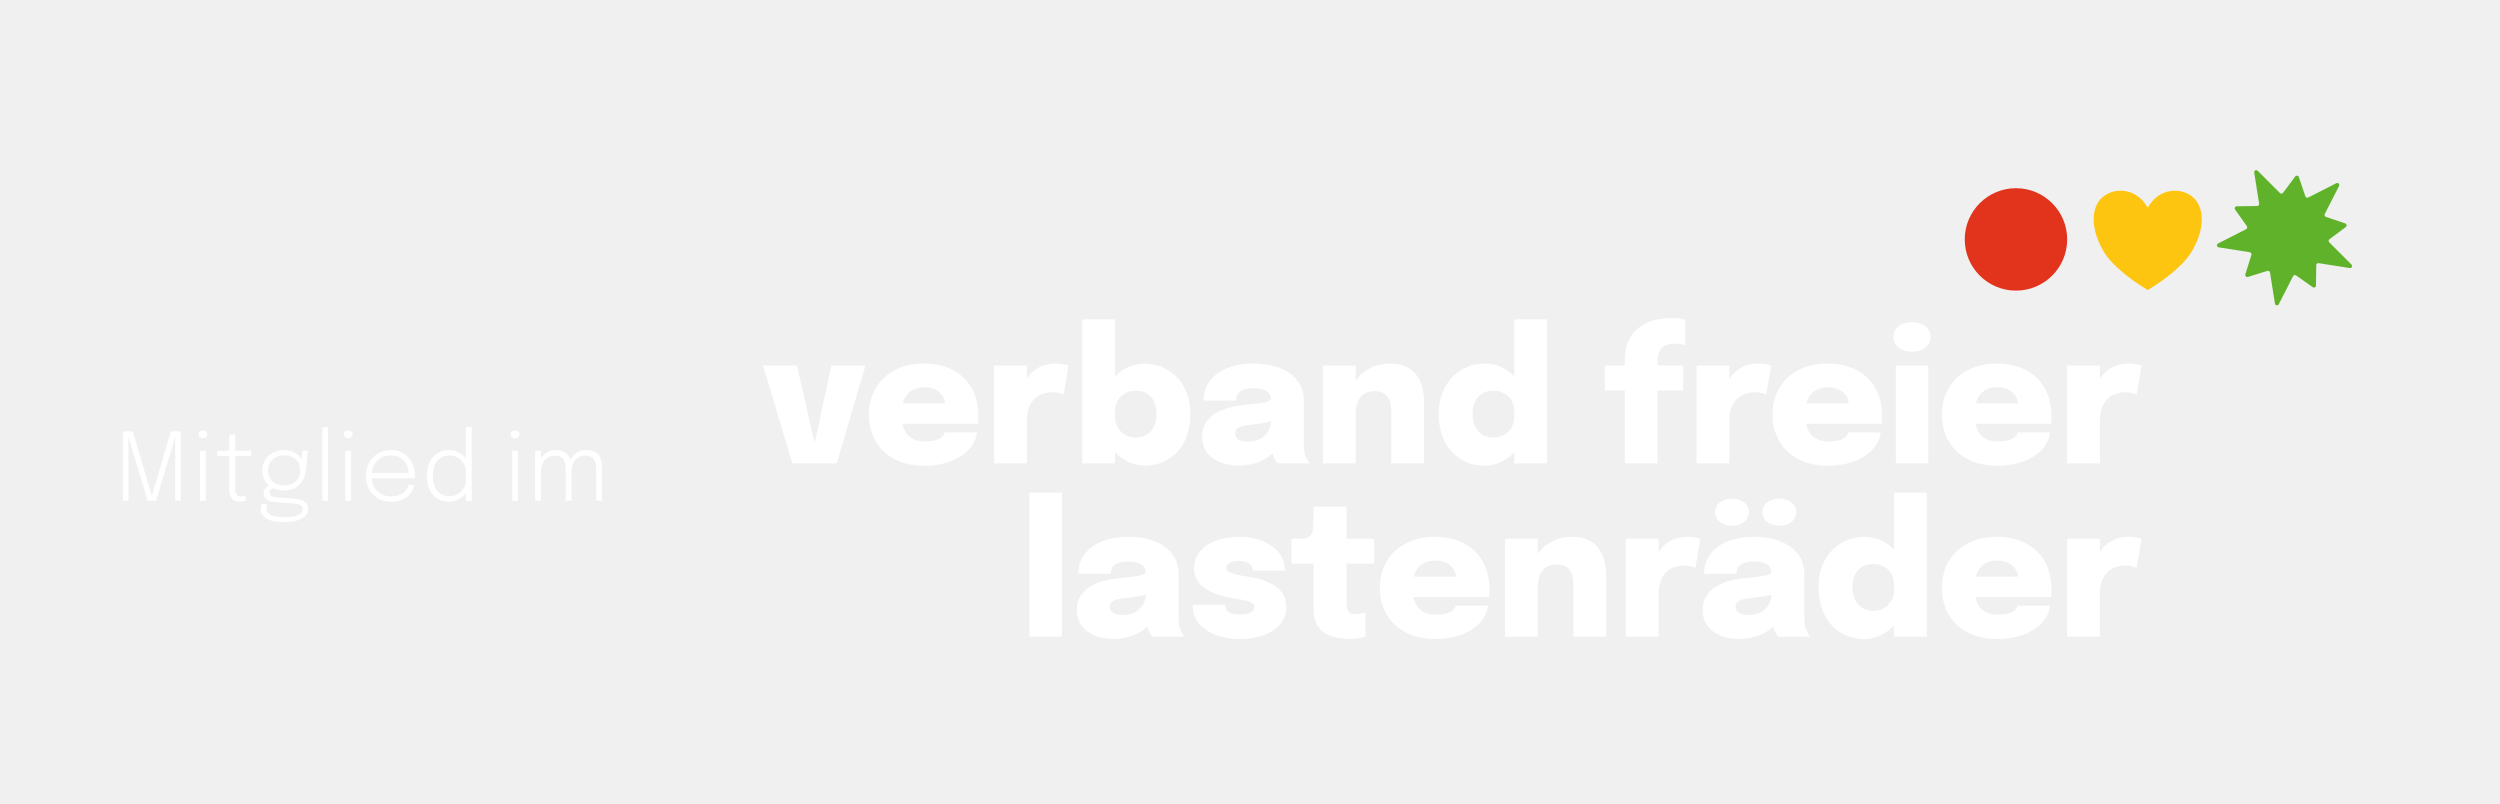
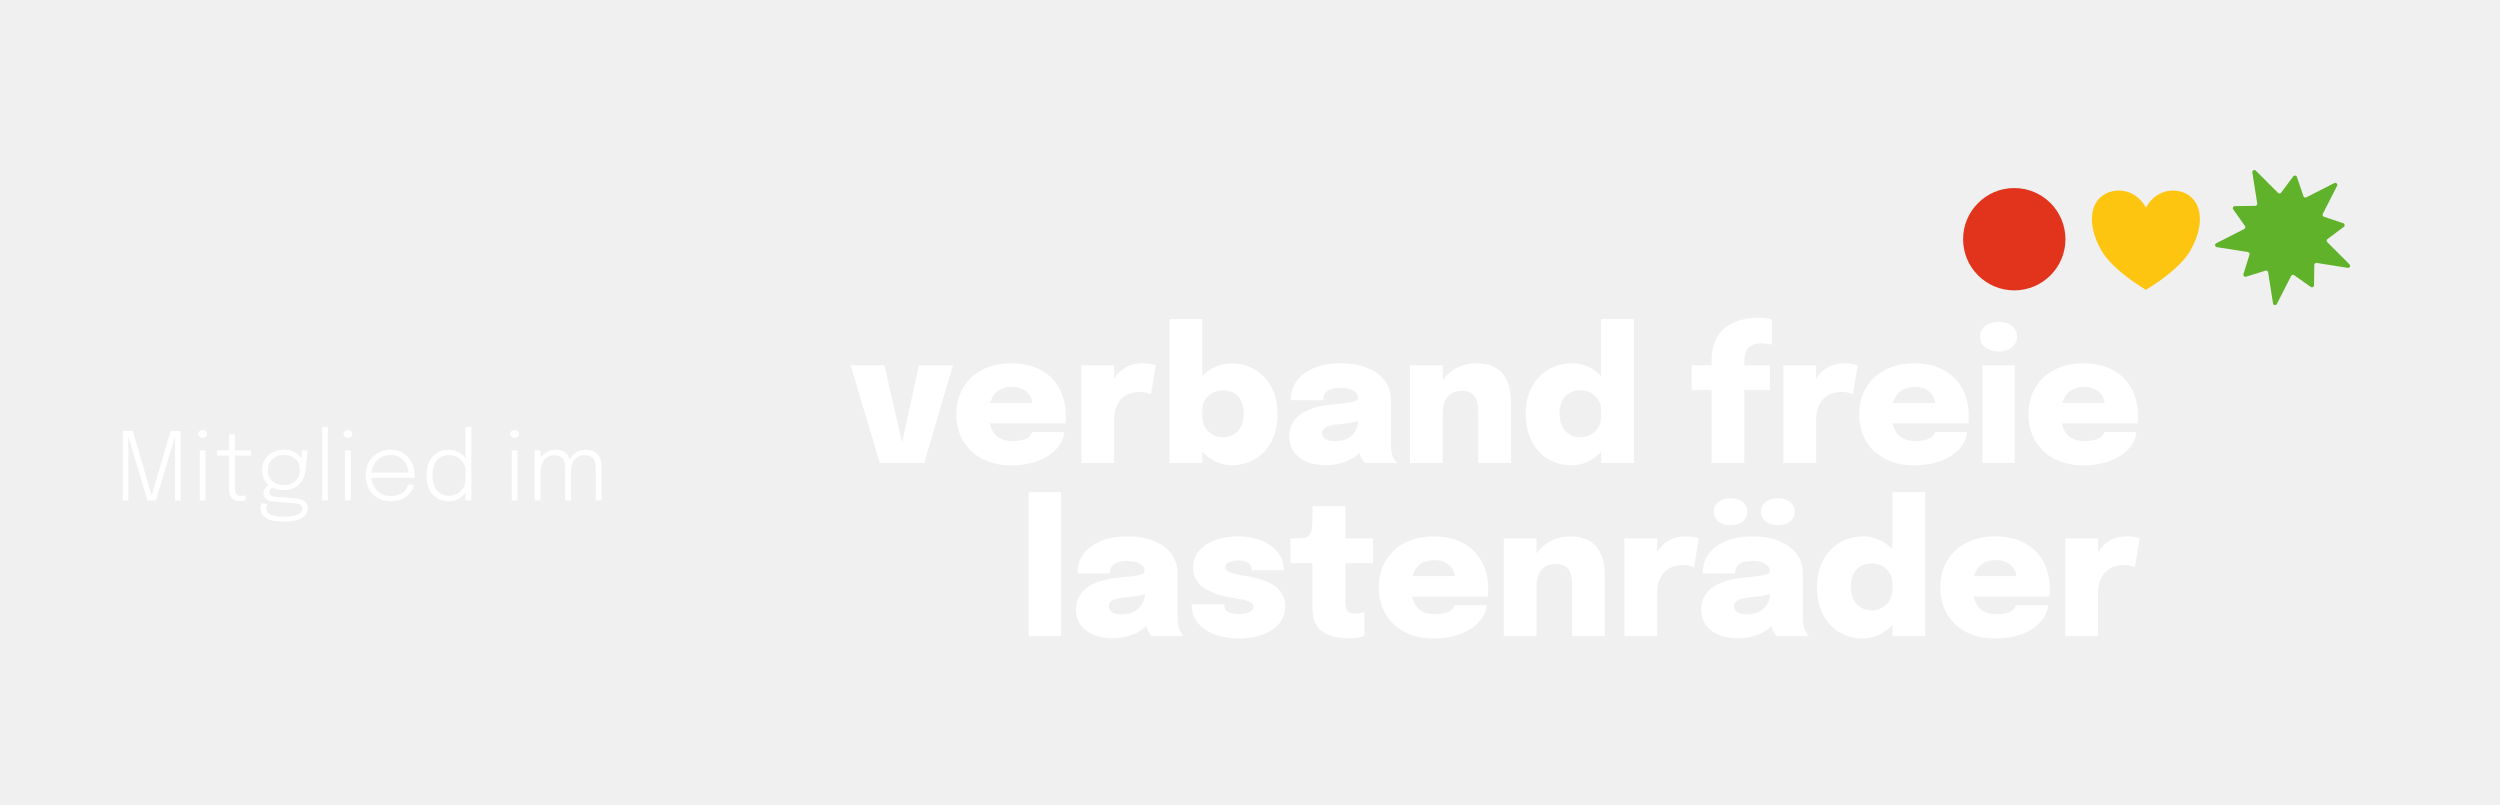
- <svg xmlns="http://www.w3.org/2000/svg" width="100%" height="100%" viewBox="0 0 4567 1467" version="1.1" xml:space="preserve" style="fill-rule:evenodd;clip-rule:evenodd;stroke-linejoin:round;stroke-miterlimit:2;">
-   <rect id="mitglied-verbandfreierlastenräder-b---negativ" x="0.68" y="0.226" width="4565.48" height="1465.83" style="fill:none;" />
-   <g transform="matrix(6.73787,0,0,6.73787,-2188.53,-3564.08)">
-     <g transform="matrix(49.9432,0,0,49.9432,531.292,654.595)">
+ <svg xmlns="http://www.w3.org/2000/svg" width="100%" height="100%" viewBox="0 0 1097 353" version="1.1" xml:space="preserve" style="fill-rule:evenodd;clip-rule:evenodd;stroke-linejoin:round;stroke-miterlimit:2;">
+   <rect id="mitglied-verbandfreierlastenräder-b---negativ" x="0.163" y="0.054" width="1095.72" height="351.798" style="fill:none;" />
+   <g transform="matrix(1.61709,0,0,1.61709,-525.248,-855.379)">
+     <g transform="matrix(49.9432,0,0,49.9432,555.215,654.595)">
      <path d="M0.564,-0.531l-0.185,-0l-0.091,0.421l-0.096,-0.421l-0.184,-0l0.159,0.531l0.241,-0l0.156,-0.531Z" style="fill:#fff;fill-rule:nonzero;" />
    </g>
-     <g transform="matrix(49.9432,0,0,49.9432,558.936,654.595)">
+     <g transform="matrix(49.9432,0,0,49.9432,582.859,654.595)">
      <path d="M0.616,-0.168l-0.176,-0c-0.003,0.022 -0.031,0.049 -0.105,0.049c-0.071,0 -0.111,-0.034 -0.124,-0.096l0.411,0c0.001,-0.008 0.002,-0.024 0.002,-0.042c-0,-0.173 -0.114,-0.285 -0.297,-0.285c-0.177,0 -0.298,0.111 -0.298,0.277c0,0.163 0.116,0.278 0.298,0.278c0.177,-0 0.28,-0.089 0.289,-0.181Zm-0.286,-0.245c0.074,0 0.108,0.044 0.113,0.087l-0.23,-0c0.015,-0.056 0.055,-0.087 0.117,-0.087Z" style="fill:#fff;fill-rule:nonzero;" />
    </g>
-     <g transform="matrix(49.9432,0,0,49.9432,591.524,654.595)">
+     <g transform="matrix(49.9432,0,0,49.9432,615.446,654.595)">
      <path d="M0.056,-0l0.178,-0l0,-0.238c0,-0.071 0.036,-0.148 0.141,-0.148c0.031,0 0.053,0.01 0.059,0.013l0.026,-0.157c-0.006,-0.003 -0.028,-0.012 -0.071,-0.012c-0.071,0 -0.123,0.032 -0.155,0.084l0,-0.073l-0.178,-0l-0,0.531Z" style="fill:#fff;fill-rule:nonzero;" />
    </g>
-     <g transform="matrix(49.9432,0,0,49.9432,615.446,654.595)">
+     <g transform="matrix(49.9432,0,0,49.9432,639.369,654.595)">
      <path d="M0.056,-0l0.178,-0l0,-0.061c0.042,0.045 0.098,0.073 0.161,0.073c0.133,0 0.248,-0.096 0.248,-0.281c0,-0.175 -0.12,-0.272 -0.248,-0.272c-0.063,-0 -0.119,0.025 -0.161,0.069l0,-0.31l-0.178,0l-0,0.782Zm0.29,-0.395c0.06,-0 0.113,0.037 0.113,0.126c0,0.09 -0.054,0.129 -0.113,0.129c-0.056,0 -0.112,-0.041 -0.112,-0.112l0,-0.034c0,-0.07 0.057,-0.109 0.112,-0.109Z" style="fill:#fff;fill-rule:nonzero;" />
    </g>
-     <g transform="matrix(49.9432,0,0,49.9432,649.033,654.595)">
+     <g transform="matrix(49.9432,0,0,49.9432,672.956,654.595)">
      <path d="M0.234,0.012c0.073,-0 0.141,-0.025 0.182,-0.067c0.001,0.004 0.002,0.008 0.004,0.013c0.007,0.02 0.019,0.036 0.025,0.042l0.174,0c-0.006,-0.006 -0.019,-0.024 -0.027,-0.048c-0.006,-0.021 -0.006,-0.048 -0.006,-0.077l-0,-0.218c-0,-0.135 -0.129,-0.199 -0.272,-0.199c-0.153,0 -0.272,0.07 -0.272,0.201l0.176,0c0,-0.045 0.032,-0.067 0.094,-0.067c0.059,-0 0.095,0.022 0.095,0.054l-0,0.001c-0,0.02 -0.034,0.025 -0.146,0.036c-0.116,0.011 -0.227,0.057 -0.227,0.172c0,0.1 0.084,0.157 0.2,0.157Zm0.051,-0.13c-0.047,-0 -0.072,-0.015 -0.072,-0.044c0,-0.031 0.028,-0.042 0.085,-0.048c0.036,-0.003 0.076,-0.009 0.111,-0.018c-0.007,0.08 -0.067,0.11 -0.124,0.11Z" style="fill:#fff;fill-rule:nonzero;" />
    </g>
-     <g transform="matrix(49.9432,0,0,49.9432,680.697,654.595)">
+     <g transform="matrix(49.9432,0,0,49.9432,704.62,654.595)">
      <path d="M0.056,-0l0.178,-0l-0,-0.272c-0,-0.073 0.034,-0.12 0.102,-0.12c0.078,-0 0.091,0.055 0.091,0.115l0,0.277l0.178,-0l0,-0.329c0,-0.126 -0.054,-0.213 -0.187,-0.213c-0.077,0 -0.144,0.035 -0.184,0.093l-0,-0.082l-0.178,-0l-0,0.531Z" style="fill:#fff;fill-rule:nonzero;" />
    </g>
-     <g transform="matrix(49.9432,0,0,49.9432,713.435,654.595)">
+     <g transform="matrix(49.9432,0,0,49.9432,737.358,654.595)">
      <path d="M0.278,0.013c0.063,-0 0.119,-0.029 0.161,-0.074l-0,0.061l0.178,-0l0,-0.782l-0.178,0l-0,0.31c-0.042,-0.044 -0.098,-0.07 -0.161,-0.07c-0.128,0 -0.249,0.098 -0.249,0.273c0,0.185 0.116,0.282 0.249,0.282Zm0.049,-0.153c-0.059,0 -0.114,-0.039 -0.114,-0.129c0,-0.089 0.055,-0.126 0.114,-0.126c0.055,-0 0.112,0.039 0.112,0.109l-0,0.034c-0,0.071 -0.056,0.112 -0.112,0.112Z" style="fill:#fff;fill-rule:nonzero;" />
    </g>
-     <g transform="matrix(49.9432,0,0,49.9432,759.383,654.595)">
+     <g transform="matrix(49.9432,0,0,49.9432,783.305,654.595)">
      <path d="M0.119,-0l0.178,-0l0,-0.396l0.139,-0l-0,-0.135l-0.139,-0l0,-0.022c0,-0.059 0.022,-0.097 0.095,-0.097c0.024,0 0.047,0.005 0.055,0.008l0,-0.136c-0.008,-0.004 -0.028,-0.011 -0.075,-0.011c-0.099,0 -0.253,0.037 -0.253,0.232l0,0.026l-0.108,-0l-0,0.135l0.108,-0l0,0.396Z" style="fill:#fff;fill-rule:nonzero;" />
    </g>
-     <g transform="matrix(49.9432,0,0,49.9432,782.007,654.595)">
+     <g transform="matrix(49.9432,0,0,49.9432,805.93,654.595)">
      <path d="M0.056,-0l0.178,-0l0,-0.238c0,-0.071 0.036,-0.148 0.141,-0.148c0.031,0 0.053,0.01 0.059,0.013l0.026,-0.157c-0.006,-0.003 -0.028,-0.012 -0.071,-0.012c-0.071,0 -0.123,0.032 -0.155,0.084l0,-0.073l-0.178,-0l-0,0.531Z" style="fill:#fff;fill-rule:nonzero;" />
    </g>
-     <g transform="matrix(49.9432,0,0,49.9432,803.932,654.595)">
+     <g transform="matrix(49.9432,0,0,49.9432,827.855,654.595)">
      <path d="M0.616,-0.168l-0.176,-0c-0.003,0.022 -0.031,0.049 -0.105,0.049c-0.071,0 -0.111,-0.034 -0.124,-0.096l0.411,0c0.001,-0.008 0.002,-0.024 0.002,-0.042c-0,-0.173 -0.114,-0.285 -0.297,-0.285c-0.177,0 -0.298,0.111 -0.298,0.277c0,0.163 0.116,0.278 0.298,0.278c0.177,-0 0.28,-0.089 0.289,-0.181Zm-0.286,-0.245c0.074,0 0.108,0.044 0.113,0.087l-0.23,-0c0.015,-0.056 0.055,-0.087 0.117,-0.087Z" style="fill:#fff;fill-rule:nonzero;" />
    </g>
-     <g transform="matrix(49.9432,0,0,49.9432,836.52,654.595)">
+     <g transform="matrix(49.9432,0,0,49.9432,860.443,654.595)">
      <path d="M0.134,-0.606c0.053,0 0.1,-0.028 0.1,-0.08c0,-0.052 -0.047,-0.081 -0.1,-0.081c-0.054,0 -0.101,0.029 -0.101,0.081c0,0.051 0.047,0.08 0.101,0.08Zm-0.088,0.606l0.176,-0l0,-0.531l-0.176,-0l-0,0.531Z" style="fill:#fff;fill-rule:nonzero;" />
    </g>
-     <g transform="matrix(49.9432,0,0,49.9432,849.855,654.595)">
+     <g transform="matrix(49.9432,0,0,49.9432,873.777,654.595)">
      <path d="M0.616,-0.168l-0.176,-0c-0.003,0.022 -0.031,0.049 -0.105,0.049c-0.071,0 -0.111,-0.034 -0.124,-0.096l0.411,0c0.001,-0.008 0.002,-0.024 0.002,-0.042c-0,-0.173 -0.114,-0.285 -0.297,-0.285c-0.177,0 -0.298,0.111 -0.298,0.277c0,0.163 0.116,0.278 0.298,0.278c0.177,-0 0.28,-0.089 0.289,-0.181Zm-0.286,-0.245c0.074,0 0.108,0.044 0.113,0.087l-0.23,-0c0.015,-0.056 0.055,-0.087 0.117,-0.087Z" style="fill:#fff;fill-rule:nonzero;" />
-     </g>
-     <g transform="matrix(49.9432,0,0,49.9432,882.443,654.595)">
-       <path d="M0.056,-0l0.178,-0l0,-0.238c0,-0.071 0.036,-0.148 0.141,-0.148c0.031,0 0.053,0.01 0.059,0.013l0.026,-0.157c-0.006,-0.003 -0.028,-0.012 -0.071,-0.012c-0.071,0 -0.123,0.032 -0.155,0.084l0,-0.073l-0.178,-0l-0,0.531Z" style="fill:#fff;fill-rule:nonzero;" />
    </g>
    <g transform="matrix(49.9432,0,0,49.9432,600.788,701.572)">
      <rect x="0.063" y="-0.782" width="0.176" height="0.782" style="fill:#fff;fill-rule:nonzero;" />
    </g>
    <g transform="matrix(49.9432,0,0,49.9432,615.072,701.572)">
      <path d="M0.234,0.012c0.073,-0 0.141,-0.025 0.182,-0.067c0.001,0.004 0.002,0.008 0.004,0.013c0.007,0.02 0.019,0.036 0.025,0.042l0.174,0c-0.006,-0.006 -0.019,-0.024 -0.027,-0.048c-0.006,-0.021 -0.006,-0.048 -0.006,-0.077l-0,-0.218c-0,-0.135 -0.129,-0.199 -0.272,-0.199c-0.153,0 -0.272,0.07 -0.272,0.201l0.176,0c0,-0.045 0.032,-0.067 0.094,-0.067c0.059,-0 0.095,0.022 0.095,0.054l-0,0.001c-0,0.02 -0.034,0.025 -0.146,0.036c-0.116,0.011 -0.227,0.057 -0.227,0.172c0,0.1 0.084,0.157 0.2,0.157Zm0.051,-0.13c-0.047,-0 -0.072,-0.015 -0.072,-0.044c0,-0.031 0.028,-0.042 0.085,-0.048c0.036,-0.003 0.076,-0.009 0.111,-0.018c-0.007,0.08 -0.067,0.11 -0.124,0.11Z" style="fill:#fff;fill-rule:nonzero;" />
    </g>
    <g transform="matrix(49.9432,0,0,49.9432,646.736,701.572)">
      <path d="M0.282,0.013c0.122,-0 0.255,-0.048 0.255,-0.176c-0,-0.121 -0.135,-0.151 -0.218,-0.164c-0.063,-0.01 -0.108,-0.021 -0.108,-0.047c-0,-0.029 0.043,-0.037 0.072,-0.037c0.034,-0 0.071,0.014 0.071,0.048l0,0.005l0.175,0l0,-0.006c0,-0.11 -0.117,-0.178 -0.245,-0.178c-0.134,0 -0.248,0.059 -0.248,0.171c0,0.11 0.122,0.148 0.216,0.163c0.08,0.013 0.112,0.021 0.112,0.05c0,0.028 -0.043,0.038 -0.077,0.038c-0.05,0 -0.081,-0.013 -0.081,-0.047l0,-0.006l-0.177,0l0,0.007c0,0.12 0.128,0.179 0.253,0.179Z" style="fill:#fff;fill-rule:nonzero;" />
    </g>
    <g transform="matrix(49.9432,0,0,49.9432,674.404,701.572)">
      <path d="M0.334,0.012c0.036,0 0.064,-0.007 0.079,-0.013l-0,-0.131c-0.01,0.004 -0.033,0.01 -0.056,0.01c-0.042,-0 -0.047,-0.031 -0.047,-0.074l0,-0.2l0.15,-0l0,-0.135l-0.15,-0l0,-0.175l-0.179,0l0,0.049c0,0.12 -0.009,0.126 -0.102,0.126l-0.018,-0l-0,0.135l0.12,-0l0,0.248c0,0.142 0.116,0.16 0.203,0.16Z" style="fill:#fff;fill-rule:nonzero;" />
    </g>
    <g transform="matrix(49.9432,0,0,49.9432,697.478,701.572)">
      <path d="M0.616,-0.168l-0.176,-0c-0.003,0.022 -0.031,0.049 -0.105,0.049c-0.071,0 -0.111,-0.034 -0.124,-0.096l0.411,0c0.001,-0.008 0.002,-0.024 0.002,-0.042c-0,-0.173 -0.114,-0.285 -0.297,-0.285c-0.177,0 -0.298,0.111 -0.298,0.277c0,0.163 0.116,0.278 0.298,0.278c0.177,-0 0.28,-0.089 0.289,-0.181Zm-0.286,-0.245c0.074,0 0.108,0.044 0.113,0.087l-0.23,-0c0.015,-0.056 0.055,-0.087 0.117,-0.087Z" style="fill:#fff;fill-rule:nonzero;" />
    </g>
    <g transform="matrix(49.9432,0,0,49.9432,730.066,701.572)">
      <path d="M0.056,-0l0.178,-0l-0,-0.272c-0,-0.073 0.034,-0.12 0.102,-0.12c0.078,-0 0.091,0.055 0.091,0.115l0,0.277l0.178,-0l0,-0.329c0,-0.126 -0.054,-0.213 -0.187,-0.213c-0.077,0 -0.144,0.035 -0.184,0.093l-0,-0.082l-0.178,-0l-0,0.531Z" style="fill:#fff;fill-rule:nonzero;" />
    </g>
    <g transform="matrix(49.9432,0,0,49.9432,762.804,701.572)">
      <path d="M0.056,-0l0.178,-0l0,-0.238c0,-0.071 0.036,-0.148 0.141,-0.148c0.031,0 0.053,0.01 0.059,0.013l0.026,-0.157c-0.006,-0.003 -0.028,-0.012 -0.071,-0.012c-0.071,0 -0.123,0.032 -0.155,0.084l0,-0.073l-0.178,-0l-0,0.531Z" style="fill:#fff;fill-rule:nonzero;" />
    </g>
    <g transform="matrix(49.9432,0,0,49.9432,784.729,701.572)">
      <path d="M0.194,-0.602c0.048,0 0.091,-0.026 0.091,-0.074c0,-0.047 -0.043,-0.073 -0.091,-0.073c-0.049,-0 -0.092,0.026 -0.092,0.073c0,0.048 0.043,0.074 0.092,0.074Zm0.257,0c0.048,0 0.091,-0.026 0.091,-0.074c0,-0.047 -0.043,-0.073 -0.091,-0.073c-0.049,-0 -0.092,0.026 -0.092,0.073c0,0.048 0.043,0.074 0.092,0.074Zm-0.217,0.614c0.073,-0 0.141,-0.025 0.182,-0.067c0.001,0.004 0.002,0.008 0.004,0.013c0.007,0.02 0.019,0.036 0.025,0.042l0.174,-0c-0.006,-0.006 -0.019,-0.024 -0.027,-0.048c-0.006,-0.021 -0.006,-0.048 -0.006,-0.077l-0,-0.218c-0,-0.135 -0.129,-0.199 -0.272,-0.199c-0.153,0 -0.272,0.07 -0.272,0.201l0.176,0c0,-0.045 0.032,-0.067 0.094,-0.067c0.059,-0 0.095,0.022 0.095,0.054l-0,0.001c-0,0.02 -0.034,0.025 -0.146,0.036c-0.116,0.011 -0.227,0.057 -0.227,0.172c0,0.1 0.084,0.157 0.2,0.157Zm0.051,-0.13c-0.047,-0 -0.072,-0.015 -0.072,-0.044c0,-0.031 0.028,-0.042 0.085,-0.048c0.036,-0.003 0.076,-0.009 0.111,-0.018c-0.007,0.08 -0.067,0.11 -0.124,0.11Z" style="fill:#fff;fill-rule:nonzero;" />
    </g>
    <g transform="matrix(49.9432,0,0,49.9432,816.393,701.572)">
      <path d="M0.278,0.013c0.063,-0 0.119,-0.029 0.161,-0.074l-0,0.061l0.178,-0l0,-0.782l-0.178,0l-0,0.31c-0.042,-0.044 -0.098,-0.07 -0.161,-0.07c-0.128,0 -0.249,0.098 -0.249,0.273c0,0.185 0.116,0.282 0.249,0.282Zm0.049,-0.153c-0.059,0 -0.114,-0.039 -0.114,-0.129c0,-0.089 0.055,-0.126 0.114,-0.126c0.055,-0 0.112,0.039 0.112,0.109l-0,0.034c-0,0.071 -0.056,0.112 -0.112,0.112Z" style="fill:#fff;fill-rule:nonzero;" />
    </g>
    <g transform="matrix(49.9432,0,0,49.9432,849.855,701.572)">
      <path d="M0.616,-0.168l-0.176,-0c-0.003,0.022 -0.031,0.049 -0.105,0.049c-0.071,0 -0.111,-0.034 -0.124,-0.096l0.411,0c0.001,-0.008 0.002,-0.024 0.002,-0.042c-0,-0.173 -0.114,-0.285 -0.297,-0.285c-0.177,0 -0.298,0.111 -0.298,0.277c0,0.163 0.116,0.278 0.298,0.278c0.177,-0 0.28,-0.089 0.289,-0.181Zm-0.286,-0.245c0.074,0 0.108,0.044 0.113,0.087l-0.23,-0c0.015,-0.056 0.055,-0.087 0.117,-0.087Z" style="fill:#fff;fill-rule:nonzero;" />
    </g>
    <g transform="matrix(49.9432,0,0,49.9432,882.443,701.572)">
      <path d="M0.056,-0l0.178,-0l0,-0.238c0,-0.071 0.036,-0.148 0.141,-0.148c0.031,0 0.053,0.01 0.059,0.013l0.026,-0.157c-0.006,-0.003 -0.028,-0.012 -0.071,-0.012c-0.071,0 -0.123,0.032 -0.155,0.084l0,-0.073l-0.178,-0l-0,0.531Z" style="fill:#fff;fill-rule:nonzero;" />
    </g>
  </g>
  <g>
-     <path d="M3776.32,437.355c-0,-51.671 -41.89,-93.56 -93.561,-93.56c-51.668,-0 -93.557,41.889 -93.557,93.56c0,51.672 41.889,93.561 93.557,93.561c51.671,-0 93.561,-41.889 93.561,-93.561" style="fill:#e2341d;" />
-     <path d="M3923.43,379.527c20.778,-37.594 62.333,-37.594 83.111,-18.797c20.779,18.797 20.779,56.39 0,93.984c-14.544,28.195 -51.944,56.39 -83.111,75.187c-31.166,-18.797 -68.566,-46.992 -83.11,-75.187c-20.778,-37.594 -20.778,-75.187 -0,-93.984c20.778,-18.797 62.333,-18.797 83.11,18.797Z" style="fill:#fdc50f;" />
-     <path d="M4273,339.723l-26.125,51.25c-1.037,2.038 -0.028,4.517 2.136,5.253l35.286,11.952c2.856,0.968 3.457,4.751 1.037,6.556l-29.875,22.3c-1.833,1.363 -2.024,4.039 -0.409,5.653l40.655,40.655c2.568,2.569 0.349,6.919 -3.234,6.351l-56.809,-8.975c-2.256,-0.358 -4.304,1.368 -4.336,3.653l-0.489,37.272c-0.037,3.015 -3.447,4.751 -5.913,3.011l-30.419,-21.51c-1.861,-1.321 -4.467,-0.679 -5.505,1.359l-26.124,51.254c-1.652,3.233 -6.477,2.466 -7.045,-1.122l-8.975,-56.79c-0.358,-2.257 -2.633,-3.676 -4.815,-2.996l-35.588,11.073c-2.885,0.898 -5.593,-1.81 -4.695,-4.695l11.073,-35.583c0.68,-2.183 -0.735,-4.462 -2.991,-4.816l-56.796,-8.98c-3.587,-0.563 -4.355,-5.392 -1.121,-7.039l51.259,-26.13c2.033,-1.037 2.675,-3.638 1.354,-5.504l-21.505,-30.419c-1.745,-2.466 -0.009,-5.876 3.01,-5.914l37.273,-0.488c2.28,-0.028 4.006,-2.08 3.652,-4.336l-8.979,-56.805c-0.568,-3.587 3.787,-5.802 6.35,-3.234l40.656,40.651c1.619,1.619 4.289,1.424 5.657,-0.405l22.296,-29.879c1.81,-2.42 5.588,-1.82 6.556,1.042l11.952,35.281c0.735,2.164 3.22,3.173 5.258,2.136l51.244,-26.12c3.239,-1.652 6.691,1.805 5.044,5.038" style="fill:#61b22b;" />
+     <path d="M906.317,104.965c-0,-12.401 -10.054,-22.454 -22.455,-22.454c-12.4,-0 -22.453,10.053 -22.453,22.454c-0,12.401 10.053,22.455 22.453,22.455c12.401,-0 22.455,-10.054 22.455,-22.455" style="fill:#e2341d;" />
+     <path d="M941.622,91.086c4.987,-9.022 14.96,-9.022 19.947,-4.511c4.987,4.511 4.987,13.534 -0,22.556c-3.491,6.767 -12.467,13.534 -19.947,18.045c-7.48,-4.511 -16.456,-11.278 -19.946,-18.045c-4.987,-9.022 -4.987,-18.045 -0,-22.556c4.986,-4.511 14.96,-4.511 19.946,4.511Z" style="fill:#fdc50f;" />
+     <path d="M1025.52,81.534l-6.27,12.299c-0.249,0.49 -0.007,1.085 0.512,1.261l8.469,2.869c0.685,0.232 0.829,1.14 0.249,1.573l-7.17,5.352c-0.44,0.327 -0.486,0.969 -0.098,1.357l9.757,9.757c0.616,0.617 0.083,1.661 -0.776,1.524l-13.635,-2.154c-0.541,-0.086 -1.032,0.329 -1.04,0.877l-0.118,8.945c-0.008,0.724 -0.827,1.14 -1.419,0.723l-7.3,-5.162c-0.447,-0.318 -1.072,-0.163 -1.321,0.326l-6.27,12.301c-0.397,0.776 -1.555,0.591 -1.691,-0.269l-2.154,-13.63c-0.086,-0.542 -0.632,-0.882 -1.156,-0.719l-8.541,2.657c-0.692,0.216 -1.342,-0.434 -1.127,-1.126l2.658,-8.541c0.163,-0.523 -0.176,-1.07 -0.718,-1.155l-13.631,-2.155c-0.861,-0.135 -1.045,-1.295 -0.269,-1.69l12.302,-6.271c0.488,-0.249 0.642,-0.873 0.325,-1.321l-5.161,-7.301c-0.419,-0.591 -0.002,-1.41 0.722,-1.419l8.946,-0.117c0.547,-0.007 0.961,-0.499 0.876,-1.041l-2.155,-13.633c-0.136,-0.861 0.909,-1.392 1.525,-0.776l9.757,9.756c0.388,0.389 1.029,0.342 1.358,-0.097l5.351,-7.171c0.434,-0.581 1.341,-0.437 1.573,0.25l2.869,8.468c0.176,0.519 0.772,0.761 1.261,0.512l12.299,-6.269c0.777,-0.396 1.606,0.434 1.211,1.21" style="fill:#61b22b;" />
  </g>
-   <path d="M311.957,787.997l18.238,-0l-0,126.891l-10.152,0l0,-118.374l0.401,0.143l-35.3,118.231l-15.513,0l-35.358,-118.288l0.401,-0.144l-0,118.432l-10.151,0l-0,-126.891l18.239,-0l34.697,118.69l-0.344,0l34.842,-118.69Z" style="fill:#fff;fill-rule:nonzero;" />
-   <path d="M365.322,914.888l0,-91.362l10.496,0l-0,91.362l-10.496,0Zm5.334,-114.389c-2.218,0 -4.13,-0.65 -5.736,-1.95c-1.605,-1.299 -2.408,-3.039 -2.408,-5.218c-0,-2.122 0.803,-3.833 2.408,-5.133c1.606,-1.3 3.518,-1.95 5.736,-1.95c2.198,0 4.091,0.65 5.678,1.95c1.587,1.3 2.381,3.011 2.381,5.133c-0,2.179 -0.794,3.919 -2.381,5.218c-1.587,1.3 -3.48,1.95 -5.678,1.95Z" style="fill:#fff;fill-rule:nonzero;" />
-   <path d="M439.106,916.293c-2.581,0 -5.085,-0.325 -7.513,-0.974c-2.428,-0.65 -4.598,-1.783 -6.51,-3.399c-1.912,-1.615 -3.422,-3.857 -4.531,-6.725c-1.108,-2.867 -1.662,-6.518 -1.662,-10.953l-0,-61.31l-21.967,-0l-0,-9.406l15.773,0c1.51,0 2.69,-0.052 3.541,-0.157c0.851,-0.106 1.463,-0.388 1.835,-0.847c0.373,-0.458 0.603,-1.175 0.689,-2.15c0.086,-0.975 0.129,-2.342 0.129,-4.1l-0,-22.225l10.695,0l0,29.479l29.25,0l-0,9.406l-29.25,-0l0,57.41c0,5.199 0.756,9.252 2.266,12.158c1.51,2.906 4.388,4.36 8.632,4.36c1.624,-0 3.216,-0.139 4.774,-0.417c1.558,-0.277 2.719,-0.597 3.484,-0.96l0,9.319c-0.937,0.402 -2.271,0.751 -4.001,1.047c-1.73,0.296 -3.608,0.444 -5.634,0.444Z" style="fill:#fff;fill-rule:nonzero;" />
-   <path d="M538.755,911.017c4.703,0.363 8.856,1.223 12.46,2.581c3.604,1.358 6.428,3.341 8.474,5.951c2.045,2.609 3.068,5.997 3.068,10.164c-0,4.551 -1.573,8.638 -4.717,12.26c-3.145,3.623 -7.987,6.481 -14.525,8.574c-6.538,2.093 -14.883,3.14 -25.034,3.14c-14.147,0 -24.713,-2.127 -31.701,-6.38c-6.988,-4.254 -10.481,-9.85 -10.481,-16.79c-0,-2.371 0.277,-4.431 0.831,-6.18c0.554,-1.75 1.166,-3.159 1.836,-4.229l10.123,1.577c-0.498,0.726 -0.981,1.802 -1.449,3.226c-0.468,1.424 -0.702,3.082 -0.702,4.974c-0,5.086 2.777,8.862 8.33,11.328c5.553,2.466 13.511,3.699 23.873,3.699c7.838,0 14.219,-0.645 19.141,-1.935c4.922,-1.291 8.555,-3.05 10.897,-5.277c2.342,-2.227 3.513,-4.698 3.513,-7.413c-0,-4.11 -1.678,-6.82 -5.033,-8.129c-3.355,-1.31 -7.527,-2.146 -12.517,-2.51l-34.813,-2.551c-5.621,-0.44 -10.156,-2.056 -13.607,-4.847c-3.45,-2.791 -5.176,-6.289 -5.176,-10.496c0,-2.618 0.646,-5.046 1.936,-7.283c1.29,-2.236 2.806,-4.1 4.545,-5.591c1.74,-1.492 3.308,-2.39 4.703,-2.697l8.517,4.101c-1.567,0.287 -3.46,1.319 -5.678,3.097c-2.218,1.778 -3.327,3.958 -3.327,6.538c0,2.295 0.951,4.192 2.854,5.692c1.902,1.501 5.406,2.452 10.51,2.853l33.149,2.553Zm13.507,-87.491l10.065,0l-3.785,36.247c-0.689,6.748 -2.615,12.871 -5.778,18.367c-3.164,5.497 -7.552,9.865 -13.163,13.105c-5.611,3.241 -12.479,4.861 -20.604,4.861c-8.431,-0 -15.614,-1.625 -21.55,-4.875c-5.936,-3.251 -10.467,-7.648 -13.593,-13.192c-3.125,-5.543 -4.688,-11.728 -4.688,-18.553c-0,-6.921 1.654,-13.201 4.961,-18.84c3.308,-5.639 7.92,-10.117 13.837,-13.434c5.916,-3.317 12.746,-4.976 20.488,-4.976c7.169,0 13.335,1.29 18.497,3.871c5.161,2.581 9.214,5.764 12.158,9.549c2.945,3.786 4.627,7.504 5.047,11.156l-3.899,-0l2.007,-23.286Zm-33.322,63.059c6.156,0 11.418,-1.133 15.786,-3.398c4.368,-2.265 7.714,-5.453 10.036,-9.563c2.323,-4.11 3.484,-8.938 3.484,-14.482c0,-5.315 -1.166,-10.032 -3.498,-14.151c-2.332,-4.12 -5.677,-7.355 -10.036,-9.707c-4.359,-2.351 -9.578,-3.527 -15.657,-3.527c-5.812,-0 -10.93,1.209 -15.356,3.627c-4.426,2.418 -7.877,5.707 -10.353,9.865c-2.475,4.158 -3.713,8.884 -3.713,14.179c0,5.392 1.166,10.128 3.498,14.21c2.332,4.082 5.683,7.26 10.051,9.535c4.369,2.275 9.622,3.412 15.758,3.412Z" style="fill:#fff;fill-rule:nonzero;" />
-   <rect x="588.852" y="780.426" width="10.495" height="134.462" style="fill:#fff;fill-rule:nonzero;" />
-   <path d="M630.805,914.888l0,-91.362l10.496,0l-0,91.362l-10.496,0Zm5.334,-114.389c-2.218,0 -4.13,-0.65 -5.736,-1.95c-1.606,-1.299 -2.409,-3.039 -2.409,-5.218c0,-2.122 0.803,-3.833 2.409,-5.133c1.606,-1.3 3.518,-1.95 5.736,-1.95c2.198,0 4.091,0.65 5.678,1.95c1.587,1.3 2.38,3.011 2.38,5.133c0,2.179 -0.793,3.919 -2.38,5.218c-1.587,1.3 -3.48,1.95 -5.678,1.95Z" style="fill:#fff;fill-rule:nonzero;" />
-   <path d="M674.68,873.653l-0,-9.521l73.984,-0l-2.093,2.925l-0,-1.721c-0,-5.926 -1.257,-11.432 -3.771,-16.517c-2.514,-5.086 -6.171,-9.182 -10.969,-12.288c-4.798,-3.107 -10.638,-4.66 -17.521,-4.66c-6.959,0 -13.106,1.592 -18.439,4.775c-5.334,3.183 -9.501,7.575 -12.503,13.176c-3.001,5.601 -4.501,12.082 -4.501,19.443c-0,7.494 1.481,14.06 4.444,19.7c2.963,5.64 7.116,10.027 12.46,13.162c5.343,3.135 11.551,4.703 18.625,4.703c5.257,-0 9.821,-0.655 13.692,-1.964c3.871,-1.309 7.078,-3.02 9.621,-5.133c2.543,-2.112 4.484,-4.359 5.822,-6.739c1.338,-2.38 2.122,-4.64 2.352,-6.781l10.638,-0c-0.268,3.384 -1.362,6.848 -3.283,10.394c-1.921,3.546 -4.646,6.83 -8.173,9.851c-3.527,3.02 -7.876,5.463 -13.048,7.327c-5.171,1.864 -11.141,2.796 -17.908,2.796c-8.851,-0 -16.699,-2.003 -23.543,-6.008c-6.844,-4.005 -12.231,-9.55 -16.159,-16.632c-3.929,-7.083 -5.893,-15.232 -5.893,-24.447c-0,-9.291 1.974,-17.478 5.922,-24.561c3.947,-7.083 9.363,-12.637 16.245,-16.661c6.882,-4.024 14.72,-6.036 23.514,-6.036c8.928,0 16.661,2.041 23.199,6.122c6.538,4.082 11.59,9.602 15.155,16.561c3.565,6.958 5.348,14.759 5.348,23.4c-0,0.745 -0.019,1.701 -0.057,2.867c-0.038,1.166 -0.095,1.988 -0.172,2.467l-82.988,-0Z" style="fill:#fff;fill-rule:nonzero;" />
-   <path d="M819.665,916.523c-7.474,-0 -14.232,-1.826 -20.274,-5.477c-6.041,-3.651 -10.825,-9.004 -14.352,-16.058c-3.527,-7.055 -5.291,-15.648 -5.291,-25.781c0,-10.017 1.783,-18.525 5.349,-25.522c3.565,-6.997 8.369,-12.321 14.409,-15.972c6.041,-3.651 12.761,-5.477 20.159,-5.477c6.997,0 13.483,1.654 19.457,4.961c5.975,3.307 10.773,7.819 14.396,13.535c3.622,5.717 5.434,12.207 5.434,19.471l-0,1.204l-7.857,0.172l0,-1.146c0,-5.219 -1.396,-9.975 -4.187,-14.267c-2.792,-4.292 -6.472,-7.728 -11.041,-10.309c-4.569,-2.581 -9.51,-3.872 -14.825,-3.872c-8.87,0 -16.149,3.121 -21.837,9.363c-5.687,6.242 -8.531,15.529 -8.531,27.859c-0,12.293 2.853,21.579 8.559,27.859c5.707,6.28 12.976,9.42 21.809,9.42c5.429,-0 10.419,-1.31 14.969,-3.929c4.55,-2.618 8.202,-6.136 10.955,-10.552c2.753,-4.416 4.129,-9.349 4.129,-14.797l7.857,0.172c-0,7.399 -1.778,14.056 -5.334,19.973c-3.556,5.916 -8.302,10.591 -14.238,14.022c-5.936,3.432 -12.507,5.148 -19.715,5.148Zm31.43,-1.635l0,-134.462l10.696,0l-0,134.462l-10.696,0Z" style="fill:#fff;fill-rule:nonzero;" />
-   <path d="M935.689,914.888l-0,-91.362l10.495,0l0,91.362l-10.495,0Zm5.334,-114.389c-2.218,0 -4.13,-0.65 -5.736,-1.95c-1.606,-1.299 -2.409,-3.039 -2.409,-5.218c0,-2.122 0.803,-3.833 2.409,-5.133c1.606,-1.3 3.518,-1.95 5.736,-1.95c2.198,0 4.09,0.65 5.677,1.95c1.588,1.3 2.381,3.011 2.381,5.133c0,2.179 -0.793,3.919 -2.381,5.218c-1.587,1.3 -3.479,1.95 -5.677,1.95Z" style="fill:#fff;fill-rule:nonzero;" />
-   <path d="M1033.42,914.888l-0,-58.069c-0,-2.236 -0.168,-4.75 -0.502,-7.541c-0.335,-2.791 -1.119,-5.472 -2.352,-8.044c-1.233,-2.571 -3.173,-4.698 -5.821,-6.38c-2.647,-1.682 -6.303,-2.523 -10.968,-2.523c-4.837,-0 -8.895,0.96 -12.173,2.881c-3.279,1.921 -5.912,4.397 -7.9,7.427c-1.988,3.03 -3.412,6.266 -4.273,9.707c-0.86,3.441 -1.29,6.681 -1.29,9.721l-6.31,-2.495c0,-6.576 1.377,-12.699 4.13,-18.367c2.752,-5.668 6.667,-10.246 11.742,-13.735c5.076,-3.489 11.094,-5.234 18.053,-5.234c6.729,0 12.158,1.338 16.287,4.014c4.13,2.677 7.15,6.409 9.062,11.198c1.912,4.789 2.868,10.386 2.868,16.791l0,60.649l-10.553,0Zm-55.89,0l-0,-91.362l10.611,0l-0,91.362l-10.611,0Zm111.636,0l0,-58.499c0,-2.16 -0.143,-4.612 -0.43,-7.355c-0.287,-2.743 -1.042,-5.376 -2.266,-7.9c-1.223,-2.523 -3.197,-4.622 -5.922,-6.294c-2.724,-1.673 -6.533,-2.509 -11.426,-2.509c-4.894,-0 -8.966,0.946 -12.216,2.838c-3.251,1.892 -5.822,4.315 -7.715,7.269c-1.892,2.954 -3.235,6.041 -4.028,9.263c-0.793,3.221 -1.19,6.151 -1.19,8.789l-6.31,-2.266c0,-6.174 1.329,-12 3.987,-17.477c2.657,-5.477 6.485,-9.932 11.484,-13.363c4.999,-3.432 11.007,-5.148 18.024,-5.148c6.309,0 11.58,1.2 15.814,3.599c4.235,2.4 7.427,5.845 9.578,10.338c2.15,4.492 3.226,9.931 3.226,16.317l-0,62.398l-10.61,0Z" style="fill:#fff;fill-rule:nonzero;" />
+   <path d="M74.87,189.119l4.377,0l-0,30.454l-2.437,0l0,-28.41l0.097,0.035l-8.472,28.375l-3.724,0l-8.485,-28.389l0.096,-0.035l-0,28.424l-2.437,0l0,-30.454l4.378,0l8.327,28.486l-0.082,-0l8.362,-28.486Z" style="fill:#fff;fill-rule:nonzero;" />
+   <path d="M87.677,219.573l0,-21.927l2.519,0l0,21.927l-2.519,0Zm1.28,-27.453c-0.532,-0 -0.991,-0.156 -1.376,-0.468c-0.385,-0.312 -0.578,-0.73 -0.578,-1.253c-0,-0.509 0.193,-0.92 0.578,-1.232c0.385,-0.311 0.844,-0.467 1.376,-0.467c0.528,-0 0.982,0.156 1.363,0.467c0.381,0.312 0.571,0.723 0.571,1.232c0,0.523 -0.19,0.941 -0.571,1.253c-0.381,0.312 -0.835,0.468 -1.363,0.468Z" style="fill:#fff;fill-rule:nonzero;" />
+   <path d="M105.386,219.91c-0.62,0 -1.221,-0.078 -1.804,-0.234c-0.582,-0.155 -1.103,-0.427 -1.562,-0.815c-0.459,-0.388 -0.821,-0.926 -1.087,-1.614c-0.266,-0.688 -0.399,-1.565 -0.399,-2.629l-0,-14.714l-5.272,-0l-0,-2.258l3.785,0c0.362,0 0.646,-0.012 0.85,-0.038c0.204,-0.025 0.351,-0.093 0.44,-0.203c0.09,-0.11 0.145,-0.282 0.166,-0.516c0.02,-0.234 0.031,-0.562 0.031,-0.984l-0,-5.334l2.566,0l0,7.075l7.02,0l0,2.258l-7.02,-0l0,13.778c0,1.248 0.182,2.221 0.544,2.918c0.363,0.698 1.053,1.046 2.072,1.046c0.39,0 0.772,-0.033 1.146,-0.1c0.373,-0.066 0.652,-0.143 0.836,-0.23l-0,2.237c-0.225,0.096 -0.545,0.18 -0.96,0.251c-0.415,0.071 -0.866,0.106 -1.352,0.106Z" style="fill:#fff;fill-rule:nonzero;" />
+   <path d="M129.301,218.644c1.129,0.087 2.126,0.294 2.991,0.62c0.865,0.325 1.542,0.801 2.033,1.428c0.491,0.626 0.737,1.439 0.737,2.439c-0,1.092 -0.378,2.073 -1.133,2.943c-0.754,0.869 -1.916,1.555 -3.485,2.057c-1.57,0.503 -3.572,0.754 -6.009,0.754c-3.395,-0 -5.931,-0.511 -7.608,-1.531c-1.677,-1.021 -2.515,-2.364 -2.515,-4.03c-0,-0.569 0.066,-1.063 0.199,-1.483c0.133,-0.42 0.28,-0.758 0.441,-1.015l2.429,0.378c-0.119,0.175 -0.235,0.433 -0.347,0.775c-0.113,0.341 -0.169,0.739 -0.169,1.194c0,1.22 0.666,2.126 1.999,2.718c1.333,0.592 3.243,0.888 5.73,0.888c1.881,-0 3.412,-0.155 4.594,-0.465c1.181,-0.309 2.053,-0.731 2.615,-1.266c0.562,-0.535 0.843,-1.128 0.843,-1.779c-0,-0.987 -0.403,-1.637 -1.208,-1.951c-0.805,-0.314 -1.806,-0.515 -3.004,-0.602l-8.355,-0.613c-1.349,-0.105 -2.438,-0.493 -3.266,-1.163c-0.828,-0.67 -1.242,-1.509 -1.242,-2.519c0,-0.628 0.155,-1.211 0.465,-1.748c0.309,-0.537 0.673,-0.984 1.091,-1.342c0.417,-0.358 0.793,-0.573 1.128,-0.647l2.044,0.984c-0.376,0.069 -0.83,0.317 -1.362,0.744c-0.533,0.426 -0.799,0.949 -0.799,1.569c0,0.55 0.228,1.006 0.685,1.366c0.457,0.36 1.297,0.588 2.522,0.684l7.956,0.613Zm3.242,-20.998l2.415,0l-0.908,8.699c-0.165,1.62 -0.627,3.09 -1.387,4.409c-0.759,1.319 -1.812,2.367 -3.159,3.145c-1.346,0.778 -2.995,1.166 -4.945,1.166c-2.023,0 -3.747,-0.39 -5.172,-1.17c-1.424,-0.78 -2.512,-1.835 -3.262,-3.166c-0.75,-1.33 -1.125,-2.814 -1.125,-4.452c-0,-1.661 0.397,-3.169 1.191,-4.522c0.793,-1.353 1.9,-2.428 3.32,-3.224c1.42,-0.796 3.059,-1.194 4.918,-1.194c1.72,-0 3.2,0.309 4.439,0.929c1.238,0.619 2.211,1.383 2.918,2.292c0.706,0.908 1.11,1.8 1.211,2.677l-0.936,-0l0.482,-5.589Zm-7.997,15.134c1.477,0 2.74,-0.271 3.788,-0.815c1.049,-0.544 1.851,-1.309 2.409,-2.295c0.557,-0.987 0.836,-2.145 0.836,-3.476c0,-1.275 -0.28,-2.408 -0.839,-3.396c-0.56,-0.989 -1.363,-1.765 -2.409,-2.33c-1.046,-0.564 -2.299,-0.846 -3.758,-0.846c-1.395,-0 -2.623,0.29 -3.685,0.87c-1.063,0.581 -1.891,1.37 -2.485,2.368c-0.594,0.998 -0.891,2.132 -0.891,3.403c-0,1.294 0.28,2.43 0.84,3.41c0.559,0.98 1.363,1.743 2.412,2.288c1.048,0.546 2.309,0.819 3.782,0.819Z" style="fill:#fff;fill-rule:nonzero;" />
+   <rect x="141.324" y="187.302" width="2.519" height="32.271" style="fill:#fff;fill-rule:nonzero;" />
+   <path d="M151.393,219.573l0,-21.927l2.519,0l0,21.927l-2.519,0Zm1.28,-27.453c-0.532,-0 -0.991,-0.156 -1.376,-0.468c-0.386,-0.312 -0.578,-0.73 -0.578,-1.253c-0,-0.509 0.192,-0.92 0.578,-1.232c0.385,-0.311 0.844,-0.467 1.376,-0.467c0.528,-0 0.982,0.156 1.363,0.467c0.381,0.312 0.571,0.723 0.571,1.232c0,0.523 -0.19,0.941 -0.571,1.253c-0.381,0.312 -0.835,0.468 -1.363,0.468Z" style="fill:#fff;fill-rule:nonzero;" />
+   <path d="M161.923,209.677l0,-2.285l17.756,-0l-0.502,0.702l-0,-0.413c-0,-1.423 -0.302,-2.744 -0.905,-3.964c-0.603,-1.221 -1.481,-2.204 -2.633,-2.95c-1.151,-0.745 -2.553,-1.118 -4.205,-1.118c-1.67,0 -3.145,0.382 -4.425,1.146c-1.28,0.764 -2.28,1.818 -3.001,3.162c-0.72,1.345 -1.08,2.9 -1.08,4.667c0,1.798 0.356,3.374 1.067,4.728c0.711,1.353 1.708,2.406 2.99,3.159c1.282,0.752 2.772,1.128 4.47,1.128c1.262,0 2.357,-0.157 3.286,-0.471c0.929,-0.314 1.699,-0.725 2.309,-1.232c0.61,-0.507 1.076,-1.046 1.397,-1.617c0.322,-0.572 0.51,-1.114 0.565,-1.628l2.553,0c-0.064,0.812 -0.327,1.644 -0.788,2.495c-0.461,0.851 -1.115,1.639 -1.961,2.364c-0.847,0.725 -1.891,1.311 -3.132,1.758c-1.241,0.448 -2.674,0.671 -4.298,0.671c-2.124,0 -4.008,-0.48 -5.65,-1.442c-1.643,-0.961 -2.936,-2.291 -3.878,-3.991c-0.943,-1.7 -1.415,-3.656 -1.415,-5.868c0,-2.229 0.474,-4.194 1.422,-5.894c0.947,-1.7 2.247,-3.033 3.898,-3.999c1.652,-0.965 3.533,-1.448 5.644,-1.448c2.142,-0 3.998,0.489 5.568,1.469c1.569,0.98 2.781,2.304 3.637,3.974c0.855,1.671 1.283,3.543 1.283,5.617c0,0.178 -0.004,0.408 -0.013,0.688c-0.01,0.279 -0.023,0.477 -0.042,0.592l-19.917,-0Z" style="fill:#fff;fill-rule:nonzero;" />
+   <path d="M196.72,219.965c-1.794,0 -3.416,-0.438 -4.866,-1.314c-1.45,-0.876 -2.598,-2.161 -3.445,-3.854c-0.846,-1.693 -1.269,-3.755 -1.269,-6.187c-0,-2.404 0.427,-4.446 1.283,-6.126c0.856,-1.679 2.009,-2.957 3.459,-3.833c1.449,-0.876 3.062,-1.314 4.838,-1.314c1.679,-0 3.235,0.397 4.669,1.19c1.434,0.794 2.586,1.877 3.455,3.249c0.87,1.372 1.304,2.929 1.304,4.673l0,0.289l-1.885,0.041l-0,-0.275c-0,-1.253 -0.335,-2.394 -1.005,-3.424c-0.67,-1.03 -1.553,-1.855 -2.65,-2.474c-1.096,-0.62 -2.282,-0.929 -3.558,-0.929c-2.129,-0 -3.876,0.749 -5.241,2.247c-1.365,1.498 -2.047,3.726 -2.047,6.686c-0,2.95 0.684,5.179 2.054,6.686c1.37,1.507 3.114,2.261 5.234,2.261c1.303,-0 2.501,-0.315 3.593,-0.943c1.092,-0.629 1.968,-1.473 2.629,-2.533c0.66,-1.06 0.991,-2.243 0.991,-3.551l1.885,0.041c0,1.776 -0.426,3.374 -1.28,4.794c-0.853,1.42 -1.992,2.541 -3.417,3.365c-1.424,0.824 -3.002,1.235 -4.731,1.235Zm7.543,-0.392l-0,-32.271l2.567,0l-0,32.271l-2.567,0Z" style="fill:#fff;fill-rule:nonzero;" />
+   <path d="M224.565,219.573l0,-21.927l2.519,0l0,21.927l-2.519,0Zm1.28,-27.453c-0.532,-0 -0.991,-0.156 -1.376,-0.468c-0.386,-0.312 -0.578,-0.73 -0.578,-1.253c-0,-0.509 0.192,-0.92 0.578,-1.232c0.385,-0.311 0.844,-0.467 1.376,-0.467c0.528,-0 0.982,0.156 1.363,0.467c0.381,0.312 0.571,0.723 0.571,1.232c0,0.523 -0.19,0.941 -0.571,1.253c-0.381,0.312 -0.835,0.468 -1.363,0.468Z" style="fill:#fff;fill-rule:nonzero;" />
+   <path d="M248.02,219.573l0,-13.936c0,-0.537 -0.04,-1.14 -0.12,-1.81c-0.081,-0.67 -0.269,-1.314 -0.565,-1.931c-0.296,-0.617 -0.761,-1.127 -1.397,-1.531c-0.635,-0.404 -1.513,-0.606 -2.632,-0.606c-1.161,0 -2.135,0.231 -2.922,0.692c-0.787,0.461 -1.419,1.055 -1.896,1.782c-0.477,0.728 -0.819,1.504 -1.025,2.33c-0.207,0.826 -0.31,1.604 -0.31,2.333l-1.514,-0.599c-0,-1.578 0.33,-3.047 0.991,-4.408c0.661,-1.36 1.6,-2.459 2.818,-3.296c1.218,-0.838 2.662,-1.256 4.333,-1.256c1.615,-0 2.918,0.321 3.909,0.963c0.991,0.642 1.716,1.538 2.175,2.688c0.458,1.149 0.688,2.492 0.688,4.029l-0,14.556l-2.533,0Zm-13.414,0l0,-21.927l2.547,0l0,21.927l-2.547,0Zm26.793,0l0,-14.04c0,-0.518 -0.034,-1.107 -0.103,-1.765c-0.069,-0.658 -0.25,-1.29 -0.544,-1.896c-0.294,-0.605 -0.767,-1.109 -1.421,-1.51c-0.654,-0.402 -1.568,-0.603 -2.743,-0.603c-1.174,0 -2.151,0.227 -2.931,0.682c-0.78,0.454 -1.398,1.035 -1.852,1.744c-0.454,0.709 -0.776,1.45 -0.967,2.223c-0.19,0.773 -0.285,1.477 -0.285,2.11l-1.514,-0.544c-0,-1.482 0.318,-2.88 0.956,-4.195c0.638,-1.314 1.557,-2.383 2.757,-3.207c1.199,-0.824 2.641,-1.235 4.325,-1.235c1.514,-0 2.779,0.288 3.796,0.863c1.016,0.576 1.782,1.403 2.298,2.481c0.516,1.079 0.774,2.384 0.774,3.917l0,14.975l-2.546,0Z" style="fill:#fff;fill-rule:nonzero;" />
</svg>
